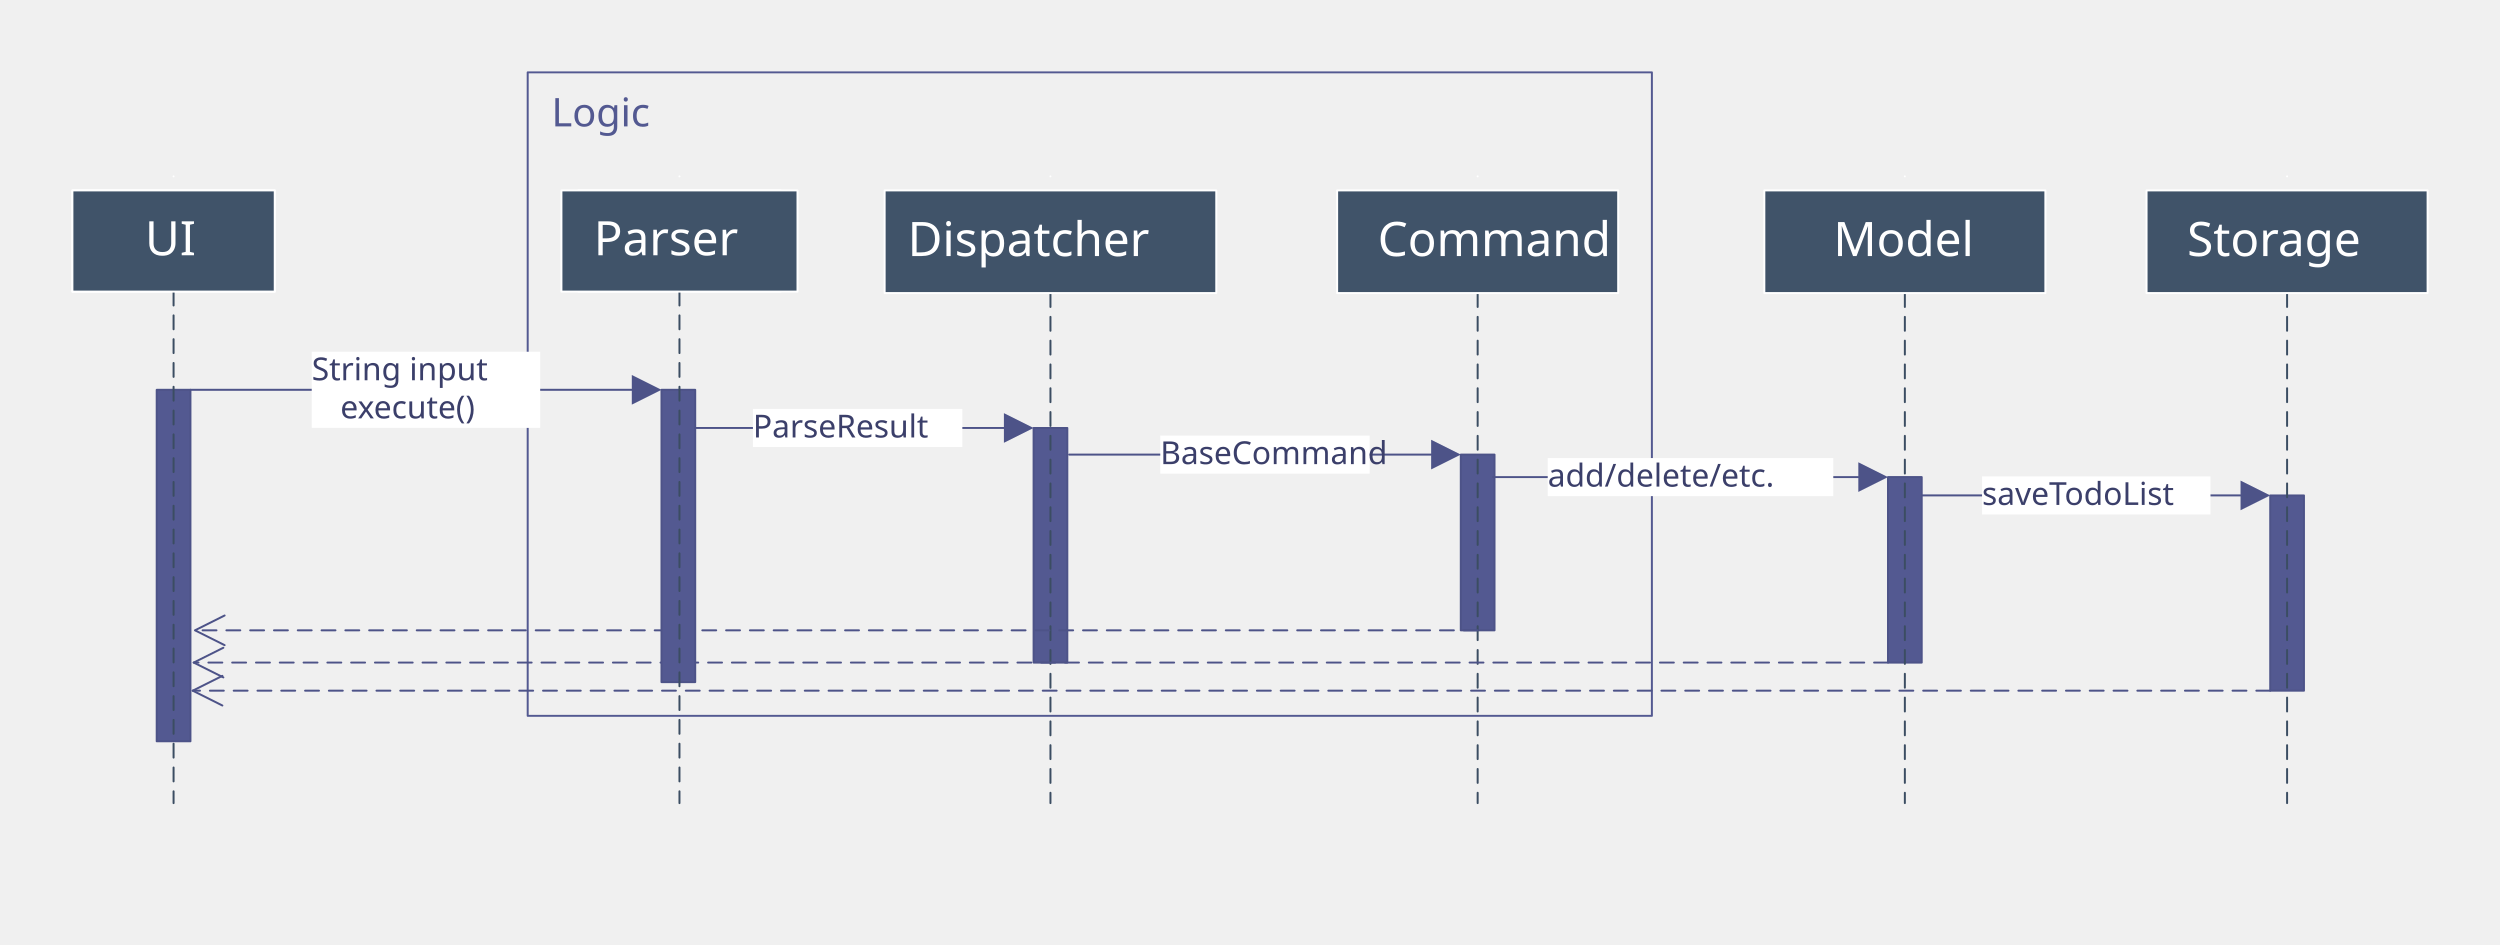
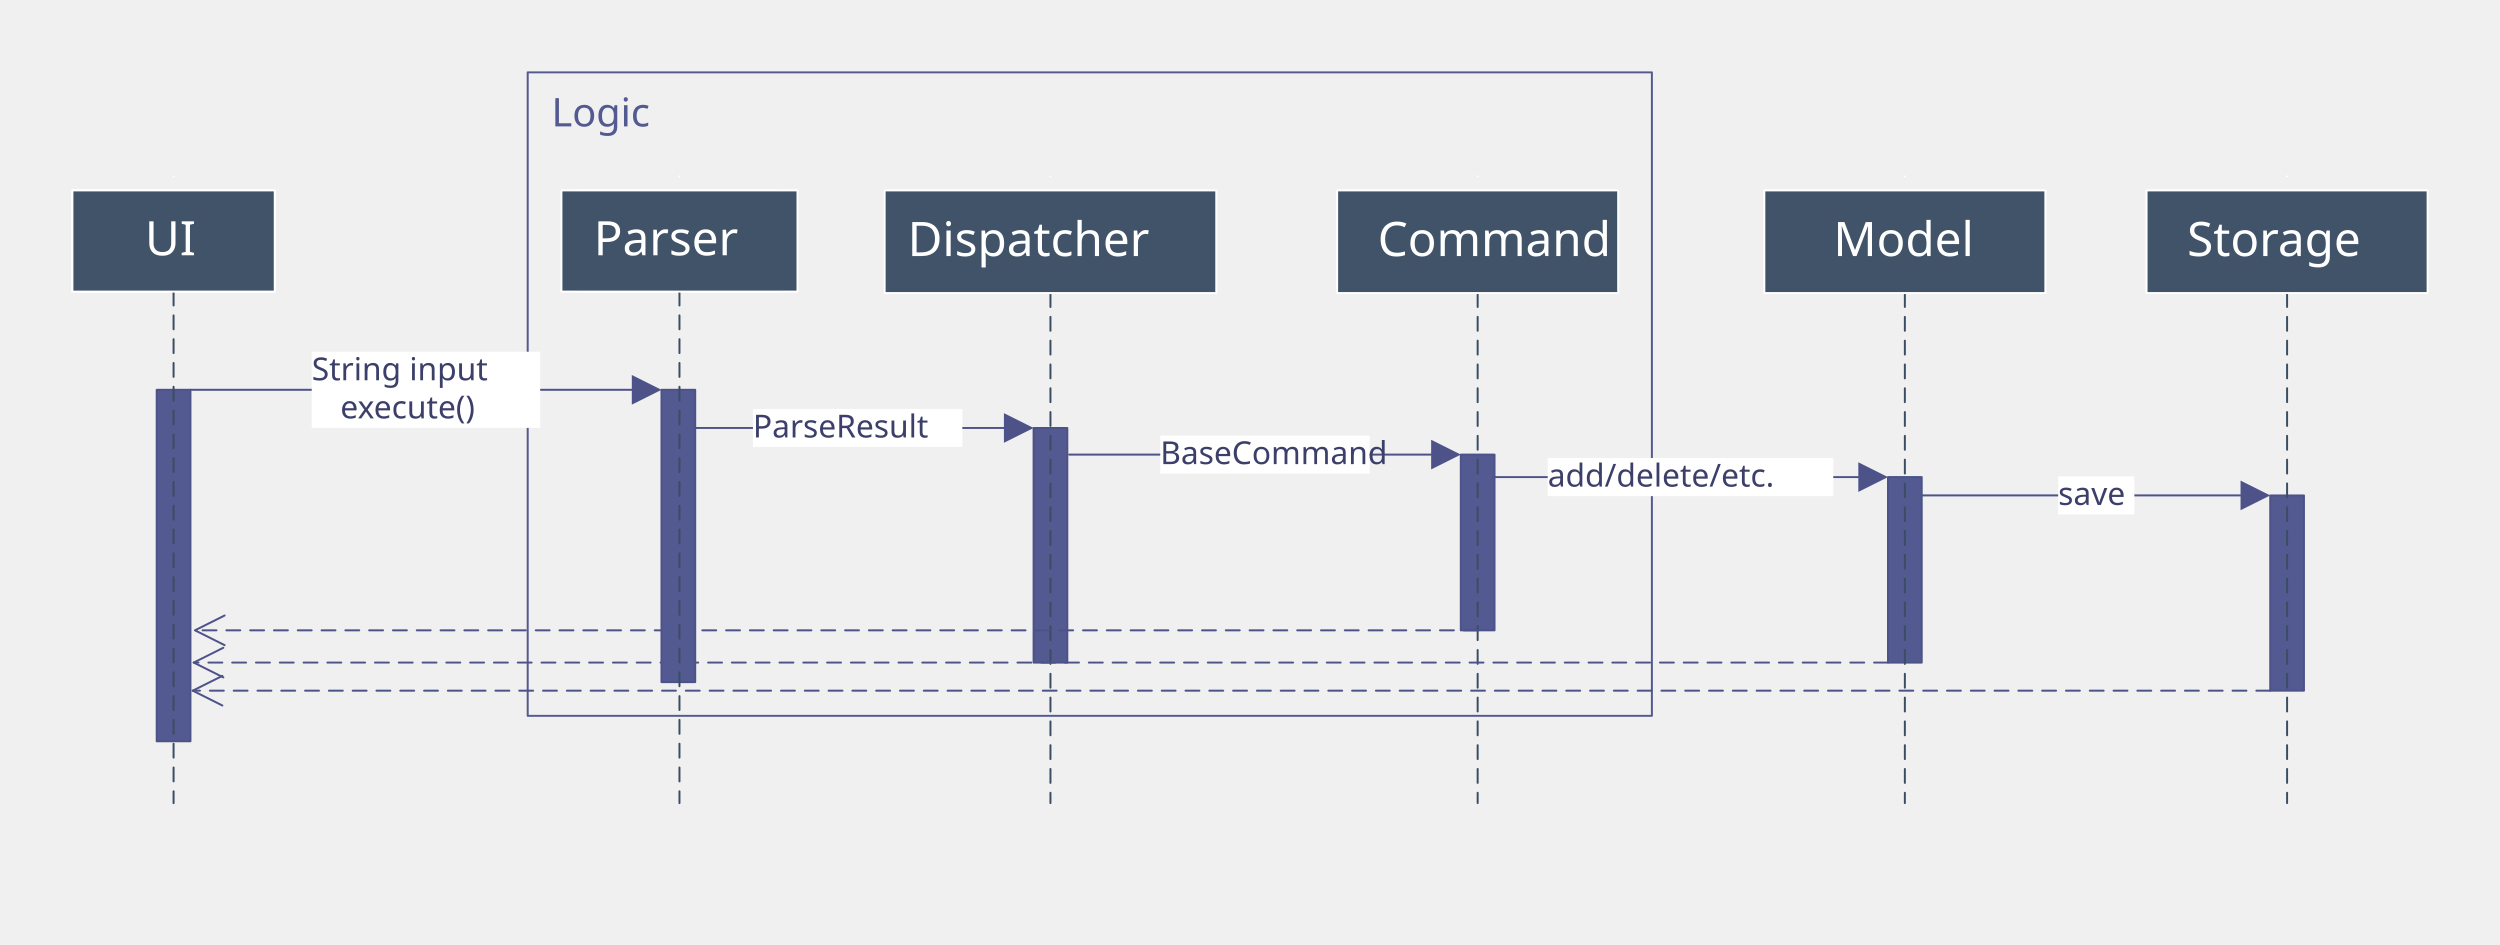
<svg xmlns="http://www.w3.org/2000/svg" xmlns:xlink="http://www.w3.org/1999/xlink" width="8.755in" height="3.309in" viewBox="0 0 630.358 238.25" xml:space="preserve" color-interpolation-filters="sRGB" class="st14">
  <style type="text/css">
	
		.st1 {fill:none;stroke:#535991;stroke-linecap:round;stroke-linejoin:round;stroke-width:0.5}
		.st2 {fill:#535991;font-family:Source Code Pro;font-size:0.833em;font-stretch:semi-expanded}
		.st3 {fill:#535991;stroke:#4d5388;stroke-linecap:round;stroke-linejoin:round;stroke-width:0.5}
		.st4 {fill:#405369;stroke:#ffffff;stroke-linecap:round;stroke-linejoin:round;stroke-width:0.5}
		.st5 {stroke:#3b4d62;stroke-dasharray:3.5,2.5;stroke-linecap:round;stroke-linejoin:round;stroke-width:0.5}
		.st6 {fill:#ffffff;font-family:Source Code Pro;font-size:1em}
		.st7 {marker-end:url(#mrkr4-68);stroke:#4d5388;stroke-linecap:round;stroke-linejoin:round;stroke-width:0.5}
		.st8 {fill:#4d5388;fill-opacity:1;stroke:#4d5388;stroke-opacity:1;stroke-width:0.134}
- 		.st9 {fill:#ffffff;stroke:none;stroke-linecap:butt;stroke-width:7.2}
+ 		.st9 {fill:#ffffff;stroke:none;stroke-linecap:butt}
		.st10 {fill:#3b3f6a;font-family:Source Code Pro;font-size:0.667em}
		.st11 {font-size:1em}
- 		.st12 {fill:#ffffff;stroke:none;stroke-linecap:butt}
+ 		.st12 {fill:#ffffff;stroke:none;stroke-linecap:butt;stroke-width:7.2}
		.st13 {marker-end:url(#mrkr3-105);stroke:#4d5388;stroke-dasharray:3.5,2.5;stroke-linecap:round;stroke-linejoin:round;stroke-width:0.5}
		.st14 {fill:none;fill-rule:evenodd;font-size:12px;overflow:visible;stroke-linecap:square;stroke-miterlimit:3}
	
	</style>
  <defs id="Patterns_And_Gradients">
    <linearGradient id="grad0-11" x1="0" y1="0" x2="1" y2="0" gradientTransform="rotate(90 0.5 0.5)">
      <stop offset="0.01" stop-color="#f8f8f8" stop-opacity="1" />
      <stop offset="0.5" stop-color="#eeeeee" stop-opacity="1" />
      <stop offset="1" stop-color="#f8f8f8" stop-opacity="1" />
    </linearGradient>
  </defs>
  <defs id="Markers">
    <g id="lend4">
      <path d="M 2 1 L 0 0 L 2 -1 L 2 1 " style="stroke:none" />
    </g>
    <marker id="mrkr4-68" class="st8" refX="-14.96" orient="auto" markerUnits="strokeWidth" overflow="visible">
      <use xlink:href="#lend4" transform="scale(-7.48,-7.48) " />
    </marker>
    <g id="lend3">
      <path d="M 2 1 L 0 0 L 2 -1 " style="stroke-linecap:round;stroke-linejoin:round;fill:none" />
    </g>
    <marker id="mrkr3-105" class="st8" orient="auto" markerUnits="strokeWidth" overflow="visible">
      <use xlink:href="#lend3" transform="scale(-7.48,-7.48) " />
    </marker>
  </defs>
  <g>
    <g id="group21-1" transform="translate(133.053,-57.7543)">
      <g id="group22-2">
        <g id="shape23-3" transform="translate(2.83465,2.83465)">
					</g>
        <g id="shape22-5">
          <path d="M0 238.25 L141.73 238.25 L283.46 238.25 L283.46 76 L141.73 76 L0 76 L0 238.25 Z" class="st1" />
        </g>
      </g>
      <g id="group24-7" transform="translate(0,-140.986)">
        <g id="shape25-8">
					</g>
        <g id="shape24-12">
          <text x="6" y="230.62" class="st2">Logic</text>
        </g>
      </g>
    </g>
    <g id="group31-15" transform="translate(18.25,-66.2582)">
      <g id="shape7-16" transform="translate(-208.487,253.17) rotate(-90)">
        <rect x="0" y="229.747" width="88.62" height="8.504" class="st3" />
      </g>
      <g id="group11-18" transform="translate(-2.79776E-14,-98.4666)">
        <g id="shape12-19">
          <rect x="0" y="212.739" width="51.024" height="25.512" class="st4" />
        </g>
        <g id="shape13-21" transform="translate(17.0079,-29.0551)">
          <path d="M8.5 238.25 a0 0 0 1 1 0 0 a0 0 0 1 1 0 0 Z" class="st4" />
        </g>
        <g id="shape14-23" transform="translate(17.0079,146.592)">
					</g>
        <g id="shape15-25" transform="translate(263.762,238.25) rotate(90)">
          <path d="M0 238.25 L128.98 238.25" class="st5" />
        </g>
        <g id="shape11-28">
          <rect x="0" y="212.739" width="51.024" height="25.512" class="st4" />
          <text x="18.31" y="229.09" class="st6">UI</text>
        </g>
      </g>
    </g>
    <g id="group46-31" transform="translate(229.431,-66.2582)">
      <g id="shape40-32" transform="translate(-198.565,233.327) rotate(-90)">
        <rect x="0" y="229.747" width="59.155" height="8.504" class="st3" />
      </g>
      <g id="group41-34" transform="translate(-6.37795,-98.0937)">
        <g id="shape42-35" transform="translate(16.2992,-0.18649)">
          <rect x="0" y="212.739" width="51.024" height="25.512" class="st4" />
        </g>
        <g id="shape43-37" transform="translate(33.3071,-29.4281)">
          <path d="M8.5 238.25 a0 0 0 1 1 0 0 a0 0 0 1 1 0 0 Z" class="st4" />
        </g>
        <g id="shape44-39" transform="translate(27.874,146.352)">
					</g>
        <g id="shape45-41" transform="translate(280.061,238.25) rotate(90)">
          <path d="M0 238.25 L128.6 238.25" class="st5" />
        </g>
        <g id="shape41-44">
          <rect x="0" y="212.366" width="83.622" height="25.885" class="st4" />
          <text x="5.81" y="228.91" class="st6">Dispatcher</text>
        </g>
      </g>
    </g>
    <g id="group47-47" transform="translate(337.148,-66.2582)">
      <g id="shape48-48" transform="translate(-198.565,225.196) rotate(-90)">
        <rect x="0" y="229.747" width="44.31" height="8.504" class="st3" />
      </g>
      <g id="group49-50" transform="translate(0,-98.0937)">
        <g id="shape50-51" transform="translate(9.92126,-0.18649)">
          <rect x="0" y="212.739" width="51.024" height="25.512" class="st4" />
        </g>
        <g id="shape51-53" transform="translate(26.9291,-29.4281)">
          <path d="M8.5 238.25 a0 0 0 1 1 0 0 a0 0 0 1 1 0 0 Z" class="st4" />
        </g>
        <g id="shape52-55" transform="translate(23.622,146.352)">
					</g>
        <g id="shape53-57" transform="translate(273.684,238.25) rotate(90)">
          <path d="M0 238.25 L128.6 238.25" class="st5" />
        </g>
        <g id="shape49-60">
          <rect x="0" y="212.366" width="70.866" height="25.885" class="st4" />
          <text x="10.23" y="228.91" class="st6">Command</text>
        </g>
      </g>
    </g>
    <g id="shape74-63" transform="translate(48.0138,-132.872)">
      <path d="M0 231.16 L111.29 231.16" class="st7" />
      <rect x="30.586" y="221.564" width="57.599" height="19.2" class="st9" />
      <text x="30.59" y="228.76" class="st10">String input <tspan x="37.79" dy="1.2em" class="st11">execute</tspan>()</text>
    </g>
    <g id="shape78-72" transform="translate(171.878,-123.25)">
      <path d="M0 231.16 L81.25 231.16" class="st7" />
      <rect x="17.968" y="226.364" width="52.799" height="9.6" class="st12" />
      <text x="17.97" y="233.56" class="st10">ParseResult</text>
    </g>
    <g id="shape79-79" transform="translate(269.572,-116.536)">
      <path d="M0 231.16 L91.28 231.16" class="st7" />
      <rect x="22.979" y="226.364" width="52.799" height="9.6" class="st9" />
      <text x="22.98" y="233.56" class="st10">BaseCommand</text>
    </g>
    <g id="shape80-86" transform="translate(376.455,-125.04)">
      <path d="M0 245.34 L92.11 245.34" class="st7" />
      <rect x="13.796" y="240.537" width="71.999" height="9.6" class="st9" />
      <text x="13.8" y="247.74" class="st10">add/delete/etc.</text>
    </g>
    <g id="shape81-93" transform="translate(484.701,-106.242)">
      <path d="M0 231.16 L80.24 231.16" class="st7" />
-       <rect x="15.062" y="226.364" width="57.599" height="9.6" class="st9" />
-       <text x="15.06" y="233.56" class="st10">saveTodoList</text>
+       <rect x="34.261" y="226.364" width="19.2" height="9.6" class="st12" />
+       <text x="34.26" y="233.56" class="st10">save</text>
    </g>
    <g id="shape82-100" transform="translate(372.581,-72.2259)">
      <path d="M0 231.16 L-323.43 231.16" class="st13" />
    </g>
    <g id="shape136-106" transform="translate(572.423,-57.0083)">
      <path d="M0 231.16 L-523.84 231.16" class="st13" />
    </g>
    <g id="shape191-111" transform="translate(476.045,-64.095)">
      <path d="M0 231.16 L-427.21 231.16" class="st13" />
    </g>
    <g id="group192-116" transform="translate(444.864,-79.3125)">
      <g id="shape55-117" transform="translate(-198.565,246.381) rotate(-90)">
        <rect x="0" y="229.747" width="46.772" height="8.504" class="st3" />
      </g>
      <g id="group56-119" transform="translate(0,-85.0394)">
        <g id="shape57-120" transform="translate(9.92126,-0.18649)">
          <rect x="0" y="212.739" width="51.024" height="25.512" class="st4" />
        </g>
        <g id="shape58-122" transform="translate(26.9291,-29.4281)">
          <path d="M8.5 238.25 a0 0 0 1 1 0 0 a0 0 0 1 1 0 0 Z" class="st4" />
        </g>
        <g id="shape59-124" transform="translate(23.622,146.352)">
					</g>
        <g id="shape60-126" transform="translate(273.684,238.25) rotate(90)">
          <path d="M0 238.25 L128.6 238.25" class="st5" />
        </g>
        <g id="shape56-129">
          <rect x="0" y="212.366" width="70.866" height="25.885" class="st4" />
          <text x="17.43" y="228.91" class="st6">Model</text>
        </g>
      </g>
    </g>
    <g id="group193-132" transform="translate(541.242,-64.095)">
      <g id="shape62-133" transform="translate(-198.565,238.25) rotate(-90)">
        <rect x="0" y="229.747" width="49.233" height="8.504" class="st3" />
      </g>
      <g id="group63-135" transform="translate(0,-100.257)">
        <g id="shape64-136" transform="translate(9.92126,-0.18649)">
          <rect x="0" y="212.739" width="51.024" height="25.512" class="st4" />
        </g>
        <g id="shape65-138" transform="translate(26.9291,-29.4281)">
          <path d="M8.5 238.25 a0 0 0 1 1 0 0 a0 0 0 1 1 0 0 Z" class="st4" />
        </g>
        <g id="shape66-140" transform="translate(23.622,146.352)">
					</g>
        <g id="shape67-142" transform="translate(273.684,238.25) rotate(90)">
          <path d="M0 238.25 L128.6 238.25" class="st5" />
        </g>
        <g id="shape63-145">
          <rect x="0" y="212.366" width="70.866" height="25.885" class="st4" />
          <text x="10.23" y="228.91" class="st6">Storage</text>
        </g>
      </g>
    </g>
    <g id="group194-148" transform="translate(141.557,-66.2582)">
      <g id="shape33-149" transform="translate(-204.518,238.25) rotate(-90)">
        <rect x="0" y="229.747" width="73.701" height="8.504" class="st3" />
      </g>
      <g id="group34-151" transform="translate(0,-98.4666)">
        <g id="shape35-152" transform="translate(4.25197,0)">
          <rect x="0" y="212.739" width="51.024" height="25.512" class="st4" />
        </g>
        <g id="shape36-154" transform="translate(21.2598,-29.0551)">
          <path d="M8.5 238.25 a0 0 0 1 1 0 0 a0 0 0 1 1 0 0 Z" class="st4" />
        </g>
        <g id="shape37-156" transform="translate(19.8425,146.592)">
					</g>
        <g id="shape38-158" transform="translate(268.014,238.25) rotate(90)">
          <path d="M0 238.25 L128.98 238.25" class="st5" />
        </g>
        <g id="shape34-161">
          <rect x="0" y="212.739" width="59.528" height="25.512" class="st4" />
          <text x="8.16" y="229.09" class="st6">Parser</text>
        </g>
      </g>
    </g>
  </g>
</svg>
